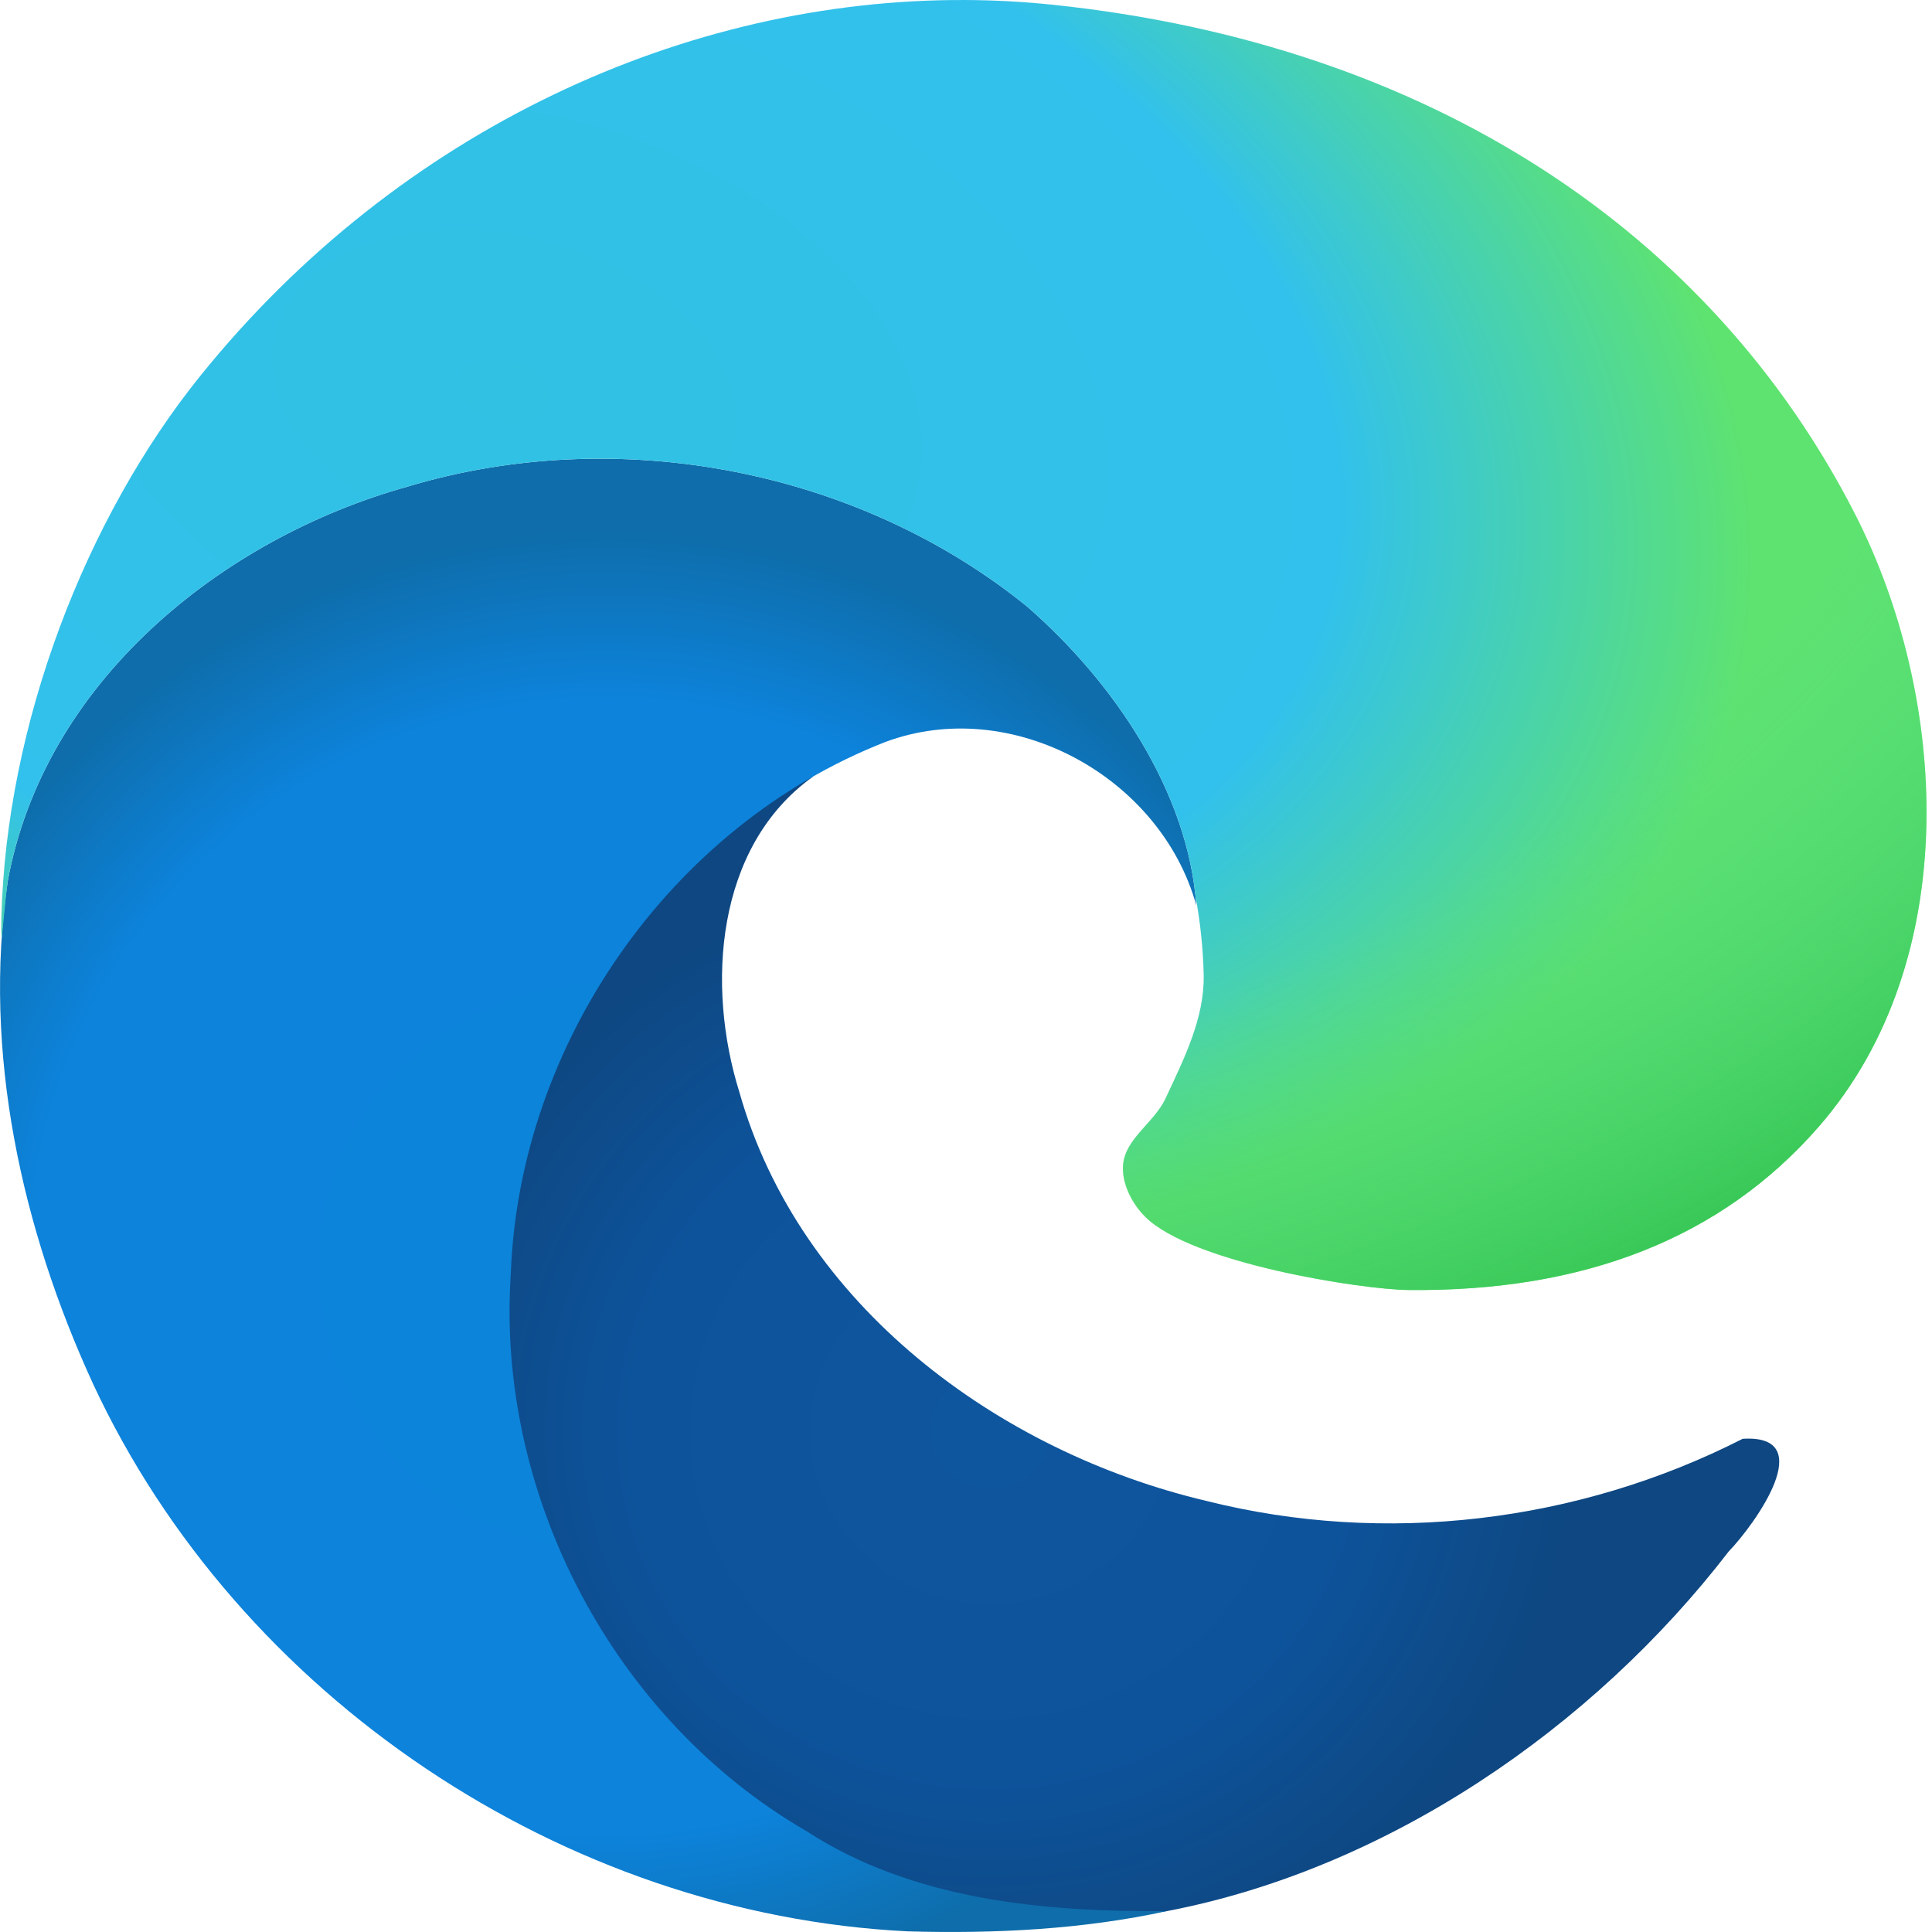
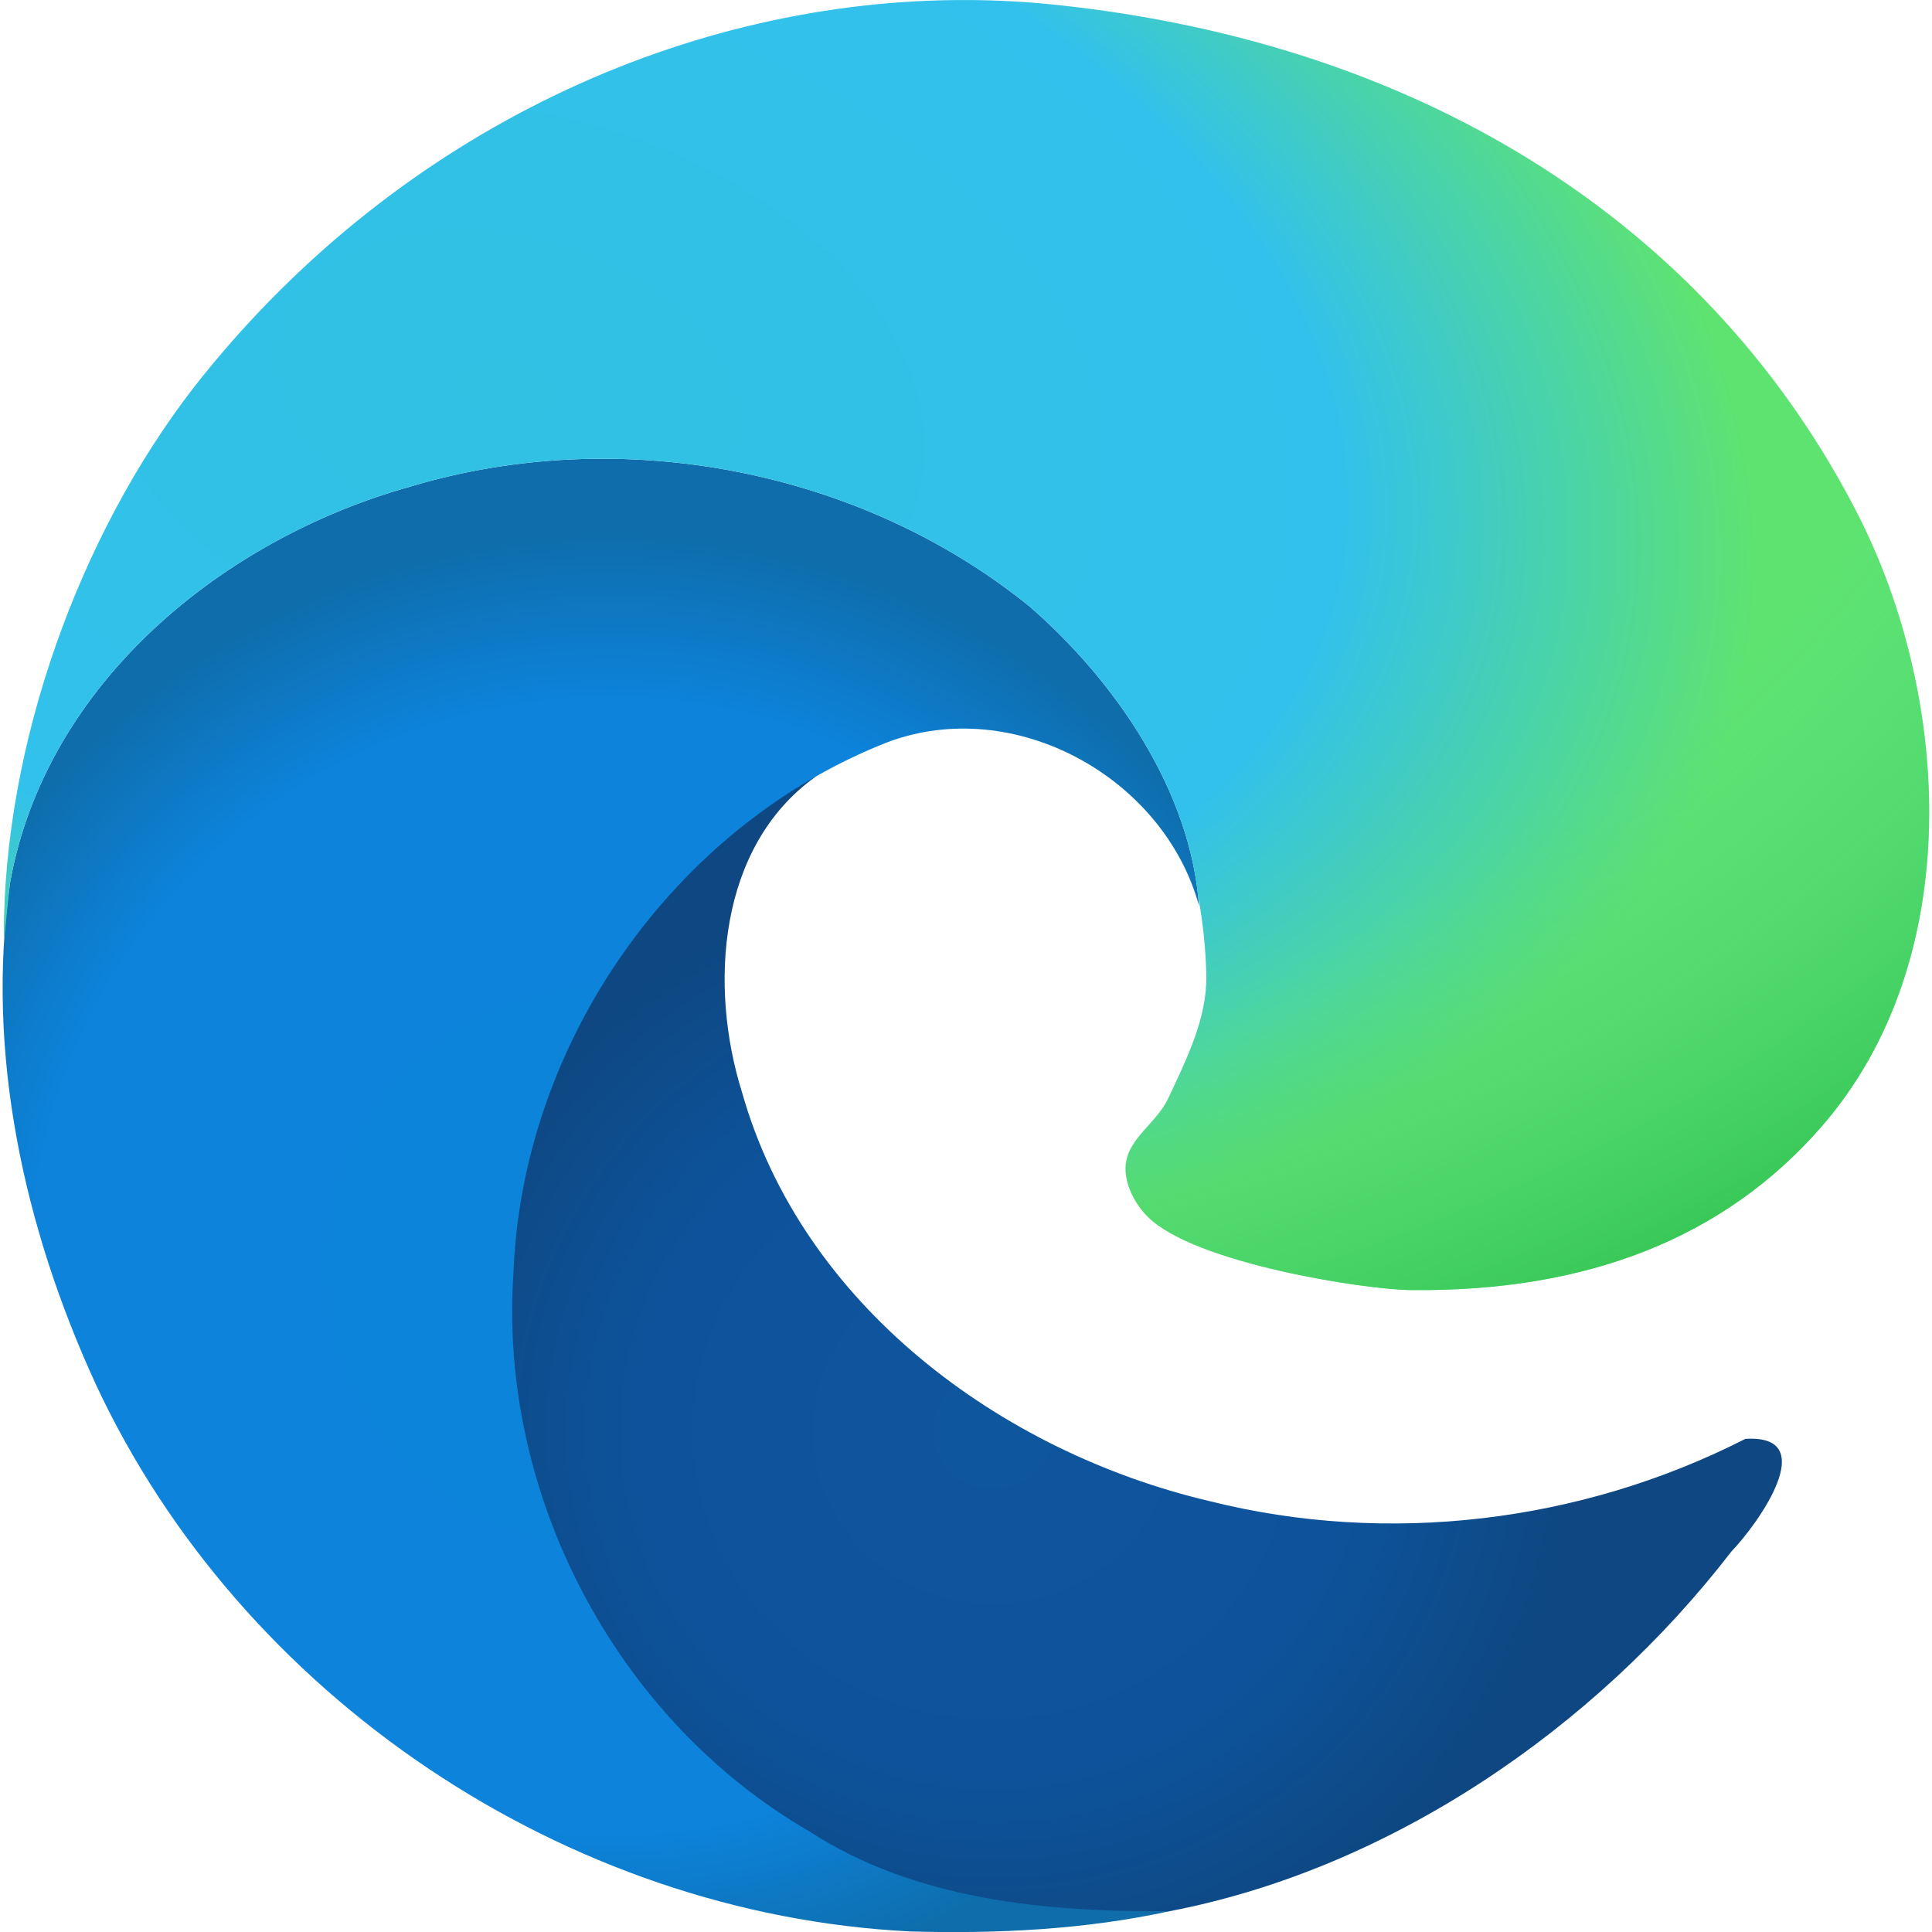
- <svg xmlns="http://www.w3.org/2000/svg" xmlns:xlink="http://www.w3.org/1999/xlink" viewBox="0 0 128 128">
+ <svg xmlns="http://www.w3.org/2000/svg" xmlns:xlink="http://www.w3.org/1999/xlink" width="32" height="32">
  <defs>
-     <linearGradient id="g">
+     <radialGradient id="e" cx="-47.912" cy="209.082" r="90.325" fx="-47.912" fy="209.082" gradientTransform="matrix(.92883 .0068 -.00652 .89194 -305.027 21.278)" gradientUnits="userSpaceOnUse" xlink:href="#a" />
+     <radialGradient id="f" cx="-102.916" cy="182.115" r="85.132" fx="-102.916" fy="182.115" gradientTransform="matrix(1.2527 -.00333 .00327 1.23153 -277.067 -40.627)" gradientUnits="userSpaceOnUse" xlink:href="#b" />
+     <radialGradient id="g" cx="-238.114" cy="-175.242" r="136.906" fx="-238.114" fy="-175.242" gradientTransform="matrix(1.28495 .31483 -.20688 .84437 -150.337 282.302)" gradientUnits="userSpaceOnUse" xlink:href="#c" />
+     <radialGradient id="h" cx="-805.388" cy="540.907" r="136.906" fx="-805.388" fy="540.907" gradientTransform="matrix(-.00738 1.52628 -2.05577 -.01007 695.969 1244.1)" gradientUnits="userSpaceOnUse" xlink:href="#d" />
+     <linearGradient id="d">
      <stop offset="0" stop-color="#5adf72" stop-opacity="0" />
      <stop offset=".723" stop-color="#52da84" stop-opacity="0" />
      <stop offset="1" stop-color="#36c654" />
    </linearGradient>
-     <linearGradient id="e">
+     <linearGradient id="a">
      <stop offset="0" stop-color="#0e569e" />
      <stop offset=".611" stop-color="#0d539b" />
      <stop offset="1" stop-color="#0e4781" />
    </linearGradient>
-     <linearGradient id="d">
+     <linearGradient id="b">
      <stop offset="0" stop-color="#0c84da" />
      <stop offset=".769" stop-color="#0d83db" />
      <stop offset="1" stop-color="#0e6daa" />
    </linearGradient>
    <linearGradient id="c">
-       <stop offset="0" stop-color="#0d539b" />
-       <stop offset="1" stop-color="#0e4781" />
-     </linearGradient>
-     <linearGradient id="b">
-       <stop offset="0" stop-color="#0472a9" />
-       <stop offset="1" stop-color="#0882d9" />
-     </linearGradient>
-     <linearGradient id="a">
-       <stop offset="0" stop-color="#5adf72" />
-       <stop offset="1" stop-color="#2ec4e2" />
-     </linearGradient>
-     <linearGradient id="f">
      <stop offset="0" stop-color="#31c1e3" />
      <stop offset=".667" stop-color="#32c1ec" />
      <stop offset="1" stop-color="#5ee370" />
    </linearGradient>
-     <radialGradient r="90.325" fy="209.082" fx="-47.912" cy="209.082" cx="-47.912" gradientTransform="matrix(.92883 .0068 -.00652 .89194 -305.027 21.278)" gradientUnits="userSpaceOnUse" id="h" xlink:href="#e" />
-     <radialGradient r="85.132" fy="182.115" fx="-102.916" cy="182.115" cx="-102.916" gradientTransform="matrix(1.2527 -.00333 .00327 1.23153 -277.067 -40.627)" gradientUnits="userSpaceOnUse" id="i" xlink:href="#d" />
-     <radialGradient r="136.906" fy="-175.242" fx="-238.114" cy="-175.242" cx="-238.114" gradientTransform="matrix(1.28495 .31483 -.20688 .84437 -150.337 282.302)" gradientUnits="userSpaceOnUse" id="j" xlink:href="#f" />
-     <radialGradient r="136.906" fy="540.907" fx="-805.388" cy="540.907" cx="-805.388" gradientTransform="matrix(-.00738 1.52628 -2.05577 -.01007 695.969 1244.1)" gradientUnits="userSpaceOnUse" id="k" xlink:href="#g" />
  </defs>
-   <g stroke-width="2.148">
-     <path d="M-344.951 276.818c-29.984-2.43-58.115-27.794-69.939-55.28-15.67-34.234-4.085-74.613 25.36-98.374 3.12-2.688 13.909-10.417 13.353-8.817-13.826 9.948-15.133 29.767-10.416 44.843 8.536 30.268 36.799 51.193 66.474 58.196 25.448 6.402 52.984 3.064 76.327-8.842 10.977-.68 1.746 12.16-1.998 16.044-19.372 25.155-48.573 45.15-79.91 51.171-4.907.69-13.565 1.197-19.251 1.06z" fill="url(#h)" transform="matrix(.4655 0 0 .4655 228.943 -1.753)" />
-     <path d="M-362.63 278.647c-49.005-2.426-95.247-33.417-115.95-77.926-10.16-22.11-15.724-47.174-12.154-71.468 5.118-28.273 30.26-48.787 56.91-56.226 29.786-8.969 64-2.541 88.183 17.066 12.366 10.753 22.941 26.42 24.087 42.543-5.055-18.3-26.303-29.996-44.302-23.25-30.53 11.951-52.056 42.918-53.263 75.626-2.123 31.577 14.66 63.49 42.082 79.374 15.124 9.83 33.783 11.515 51.336 11.373-12.043 2.618-24.527 3.239-36.929 2.888z" fill="url(#i)" transform="matrix(.4655 0 0 .4655 228.943 -1.753)" />
-     <path style="font-variation-settings:normal" d="M-354.364 3.768c-39.803-.195-80.648 18.43-108.908 53.443-16.31 20.208-27.713 49.598-28.356 77.36-.023.976-.037 2.11.058 2.738.147-1.409.63-6.652.836-8.056 5.118-28.274 30.26-48.787 56.91-56.226 29.786-8.97 64-2.542 88.183 17.066 12.045 10.474 22.39 25.61 23.978 41.29a69.68 69.68 0 011.157 11.159c.132 6.143-2.853 12.042-5.454 17.61-1.562 3.341-5.63 5.623-6.008 9.292-.274 2.668 1.236 5.609 3.136 7.5 6.663 6.633 30.838 10.346 37.375 10.42 25.15.288 44.701-7.422 58.484-23.236 20.713-23.763 18.425-61.27 5.17-87.207C-248.3 36.818-288.309 10.043-342.06 4.435a124.45 124.45 0 00-12.304-.667z" fill="url(#j)" transform="matrix(.4655 0 0 .4655 228.943 -1.753)" />
-     <path d="M-354.364 3.768c-39.803-.195-80.648 18.43-108.908 53.443-16.31 20.208-27.128 49.467-27.93 77.224.119-.362-.181-.595-.057-.961.146-1.409.319-2.817.525-4.221 5.118-28.274 30.26-48.787 56.91-56.226 29.786-8.97 64-2.542 88.183 17.066 12.045 10.474 22.39 25.61 23.978 41.29a69.68 69.68 0 011.157 11.159c.132 6.143-2.853 12.042-5.454 17.61-1.562 3.341-5.63 5.623-6.008 9.292-.274 2.668 1.236 5.609 3.136 7.5 6.663 6.633 30.838 10.346 37.375 10.42 25.15.288 44.701-7.422 58.484-23.236 20.713-23.763 18.425-61.27 5.17-87.207C-248.3 36.818-288.309 10.043-342.06 4.435a124.45 124.45 0 00-12.304-.667z" style="font-variation-settings:normal" fill="url(#k)" transform="matrix(.4655 0 0 .4655 228.943 -1.753)" />
+   <g stroke-width="8.592">
+     <path fill="url(#e)" d="M-344.951 276.818c-29.984-2.43-58.115-27.794-69.939-55.28-15.67-34.234-4.085-74.613 25.36-98.374 3.12-2.688 13.909-10.417 13.353-8.817-13.826 9.948-15.133 29.767-10.416 44.843 8.536 30.268 36.799 51.193 66.474 58.196 25.448 6.402 52.984 3.064 76.327-8.842 10.977-.68 1.746 12.16-1.998 16.044-19.372 25.155-48.573 45.15-79.91 51.171-4.907.69-13.565 1.197-19.251 1.06z" transform="matrix(.11638 0 0 .11638 57.281 -.438)" />
+     <path fill="url(#f)" d="M-362.63 278.647c-49.005-2.426-95.247-33.417-115.95-77.926-10.16-22.11-15.724-47.174-12.154-71.468 5.118-28.273 30.26-48.787 56.91-56.226 29.786-8.969 64-2.541 88.183 17.066 12.366 10.753 22.941 26.42 24.087 42.543-5.055-18.3-26.303-29.996-44.302-23.25-30.53 11.951-52.056 42.918-53.263 75.626-2.123 31.577 14.66 63.49 42.082 79.374 15.124 9.83 33.783 11.515 51.336 11.373-12.043 2.618-24.527 3.239-36.929 2.888z" transform="matrix(.11638 0 0 .11638 57.281 -.438)" />
+     <path fill="url(#g)" d="M-354.364 3.768c-39.803-.195-80.648 18.43-108.908 53.443-16.31 20.208-27.713 49.598-28.356 77.36-.023.976-.037 2.11.058 2.738.147-1.409.63-6.652.836-8.056 5.118-28.274 30.26-48.787 56.91-56.226 29.786-8.97 64-2.542 88.183 17.066 12.045 10.474 22.39 25.61 23.978 41.29a69.68 69.68 0 011.157 11.159c.132 6.143-2.853 12.042-5.454 17.61-1.562 3.341-5.63 5.623-6.008 9.292-.274 2.668 1.236 5.609 3.136 7.5 6.663 6.633 30.838 10.346 37.375 10.42 25.15.288 44.701-7.422 58.484-23.236 20.713-23.763 18.425-61.27 5.17-87.207C-248.3 36.818-288.309 10.043-342.06 4.435a124.45 124.45 0 00-12.304-.667z" style="font-variation-settings:normal" transform="matrix(.11638 0 0 .11638 57.281 -.438)" />
+     <path fill="url(#h)" d="M-354.364 3.768c-39.803-.195-80.648 18.43-108.908 53.443-16.31 20.208-27.128 49.467-27.93 77.224.119-.362-.181-.595-.057-.961.146-1.409.319-2.817.525-4.221 5.118-28.274 30.26-48.787 56.91-56.226 29.786-8.97 64-2.542 88.183 17.066 12.045 10.474 22.39 25.61 23.978 41.29a69.68 69.68 0 011.157 11.159c.132 6.143-2.853 12.042-5.454 17.61-1.562 3.341-5.63 5.623-6.008 9.292-.274 2.668 1.236 5.609 3.136 7.5 6.663 6.633 30.838 10.346 37.375 10.42 25.15.288 44.701-7.422 58.484-23.236 20.713-23.763 18.425-61.27 5.17-87.207C-248.3 36.818-288.309 10.043-342.06 4.435a124.45 124.45 0 00-12.304-.667z" style="font-variation-settings:normal" transform="matrix(.11638 0 0 .11638 57.281 -.438)" />
  </g>
</svg>
